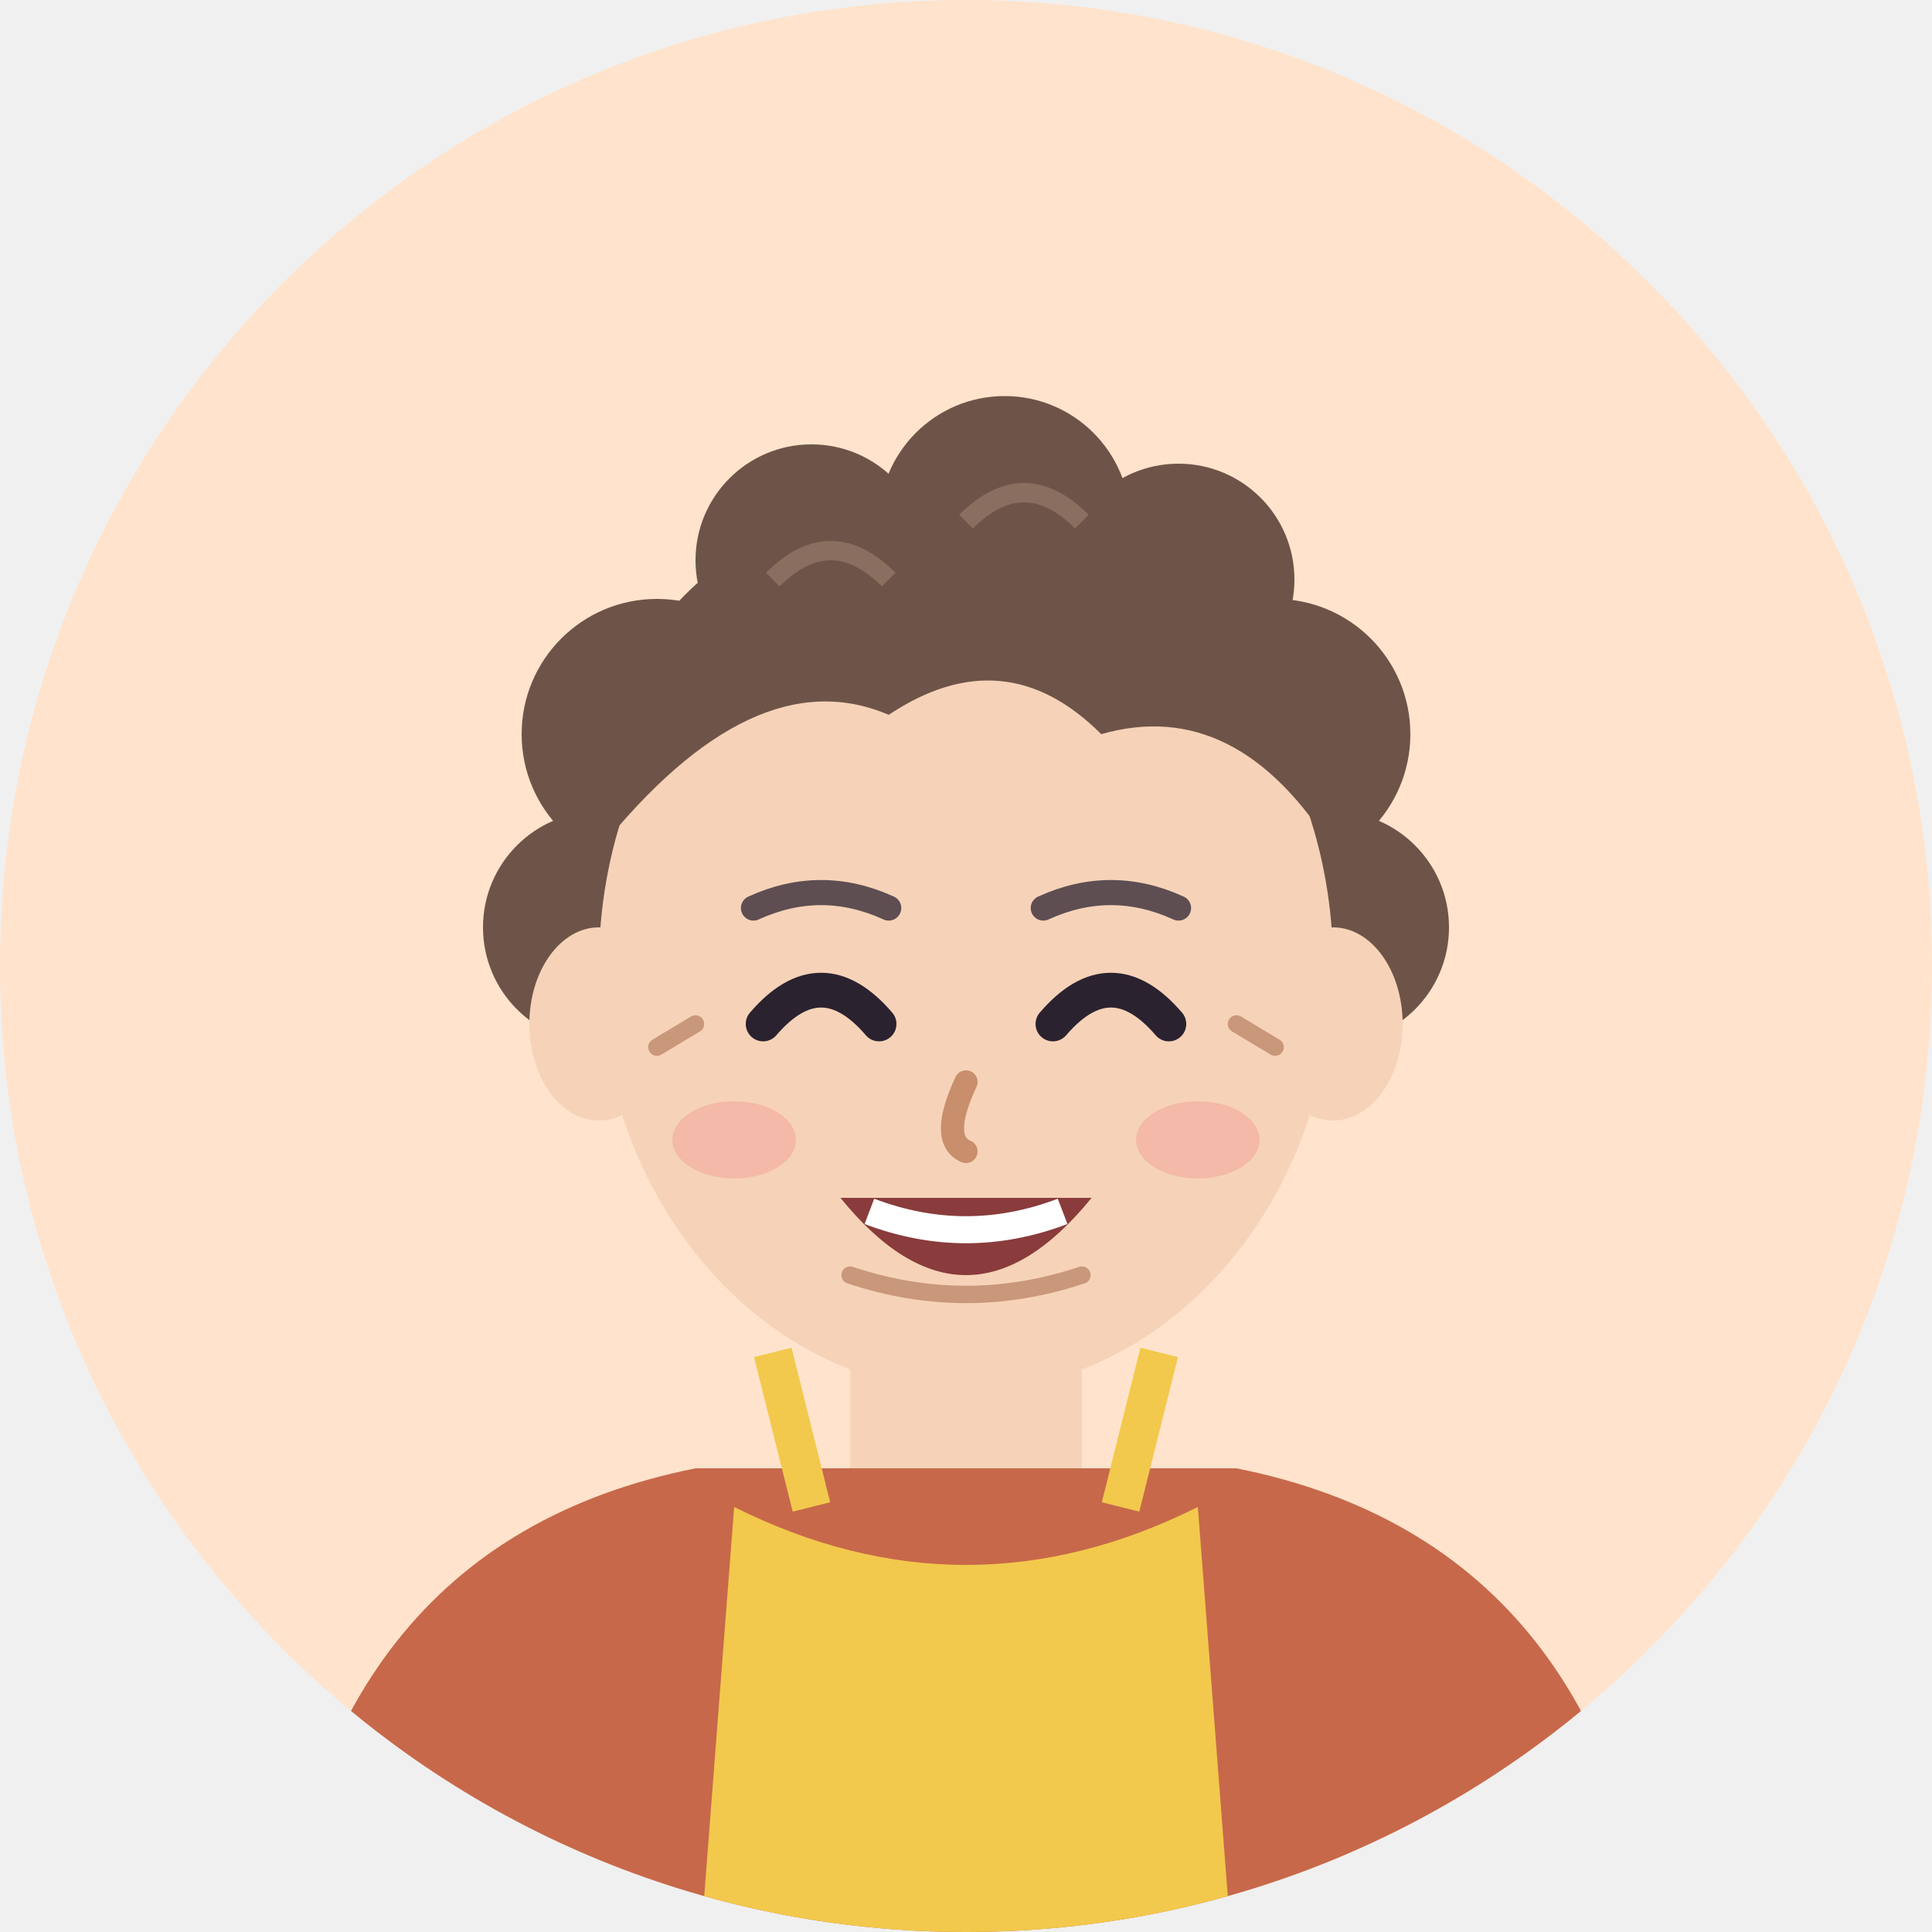
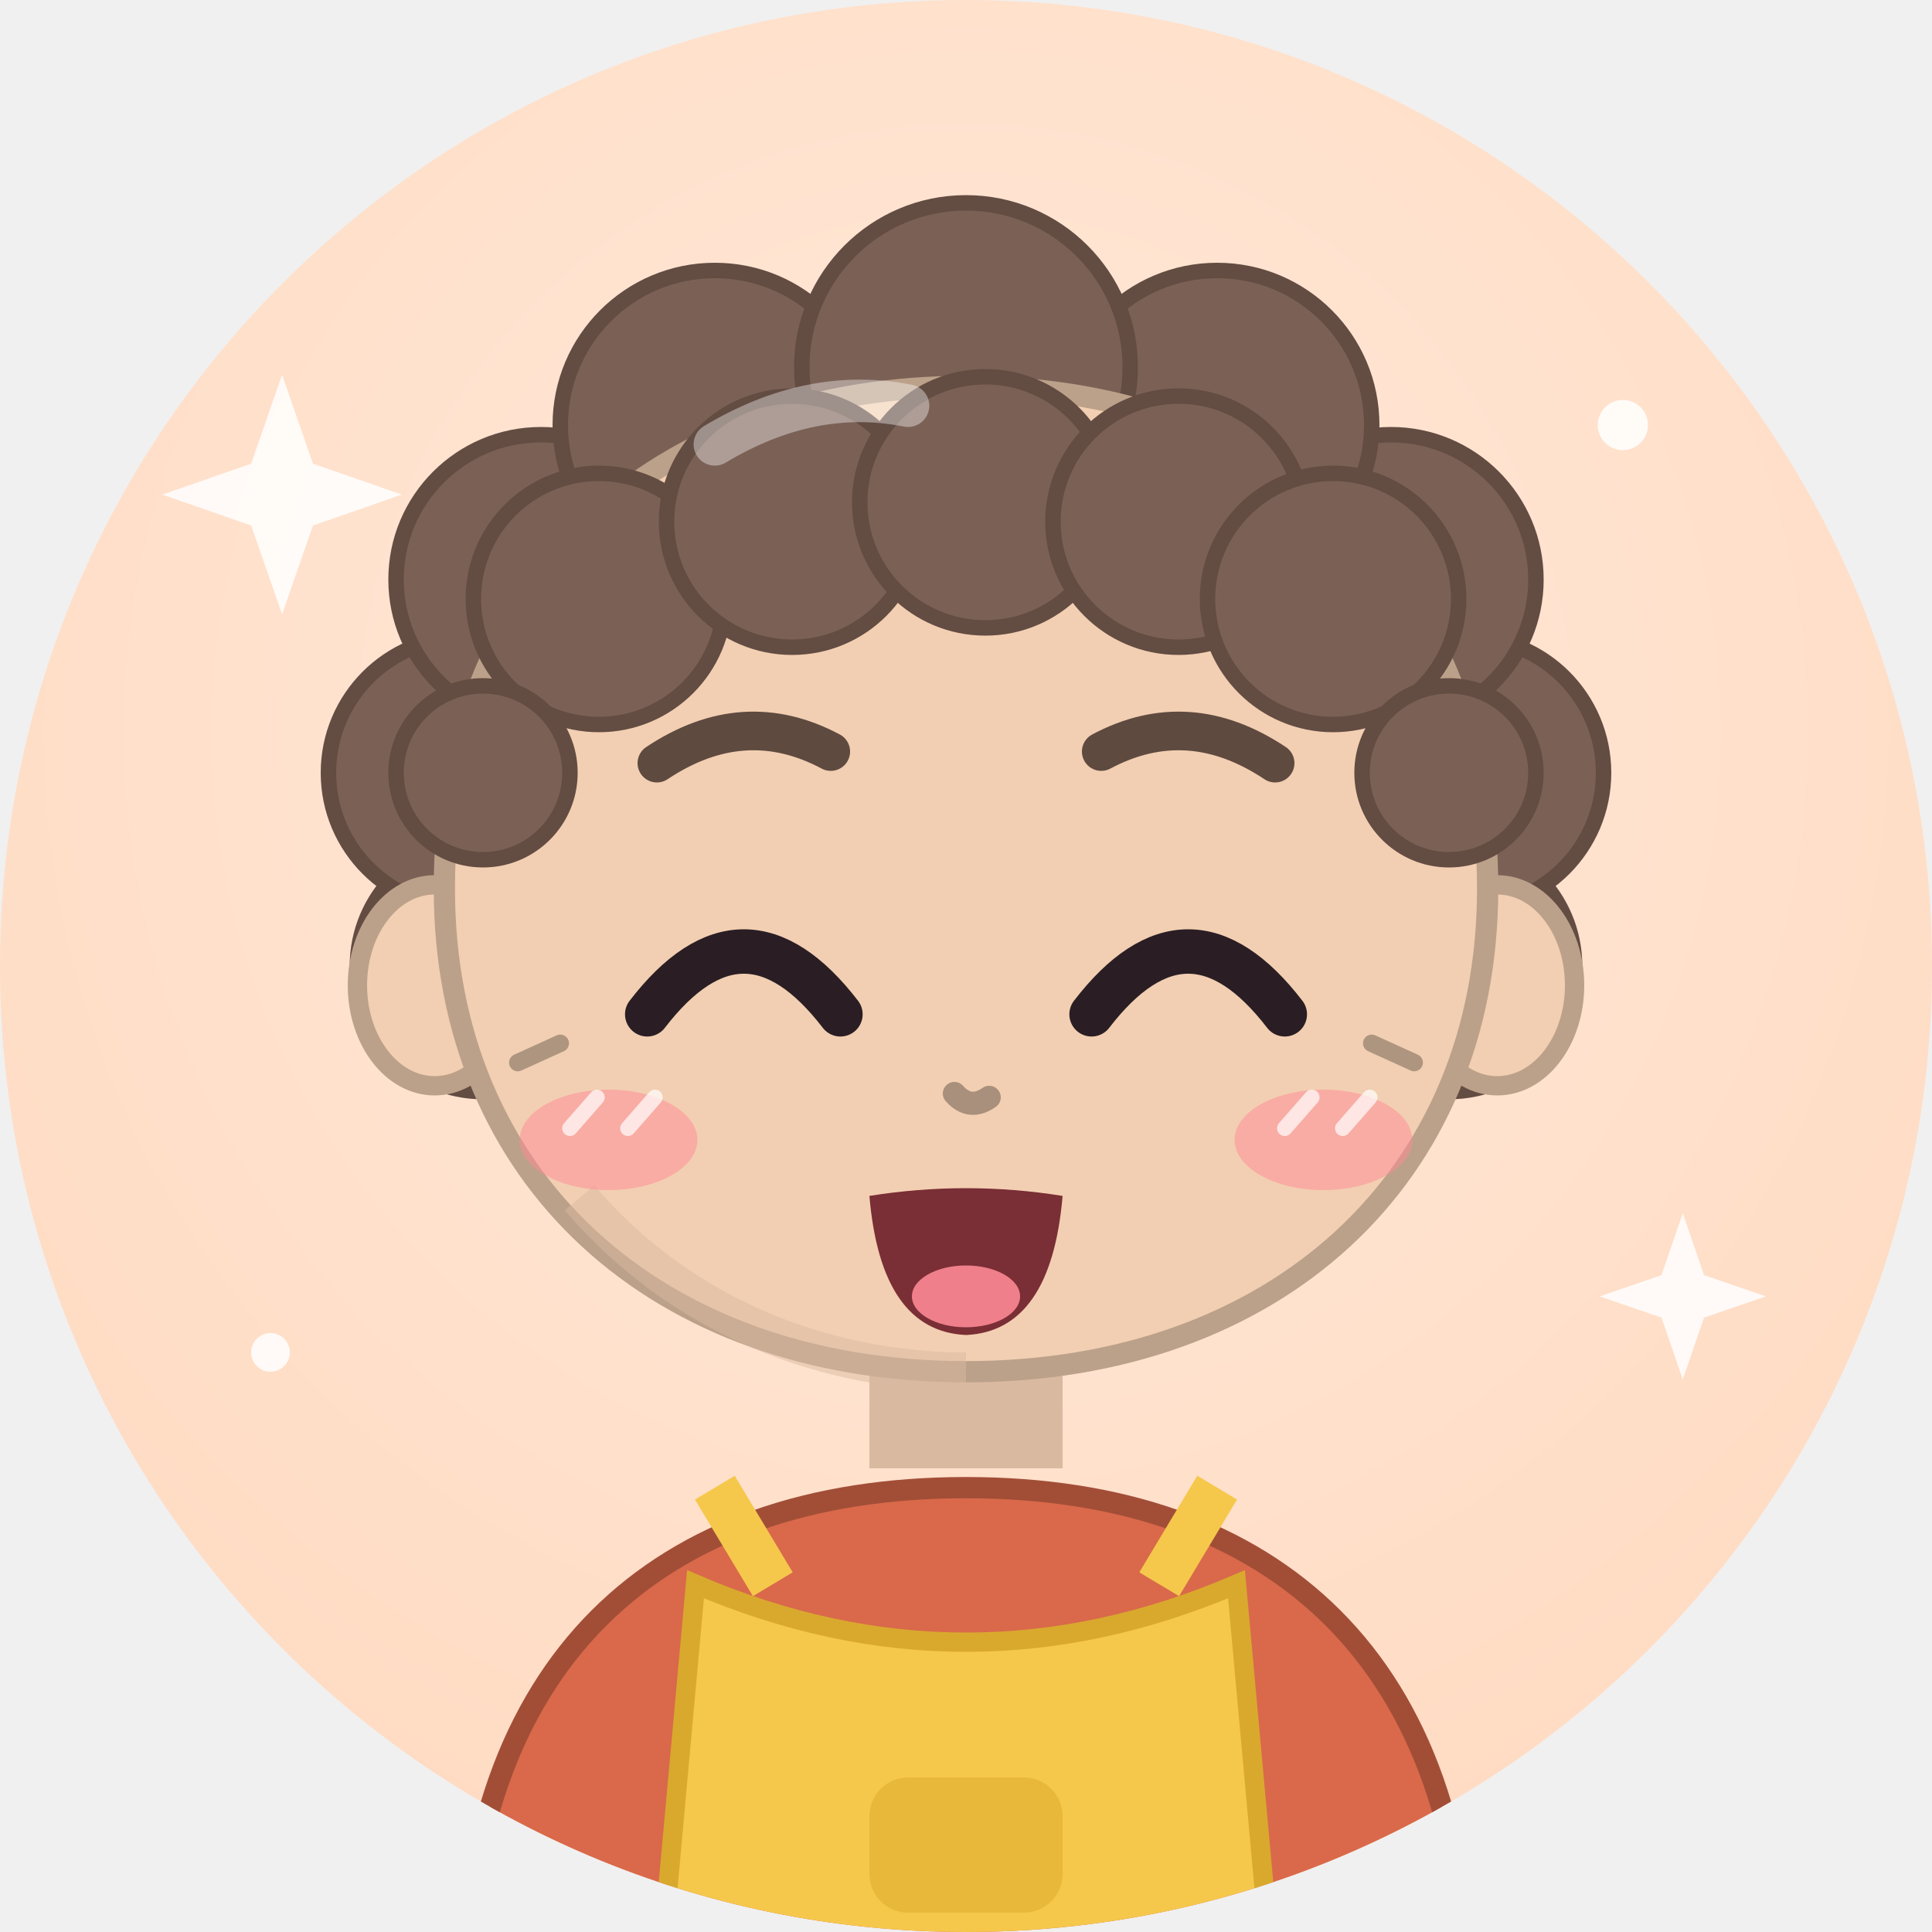
<svg xmlns="http://www.w3.org/2000/svg" viewBox="0 0 100 100" role="img" aria-label="keiko">
  <defs>
-     <clipPath id="c-keiko">
+     <clipPath id="c">
      <circle cx="50" cy="50" r="50" />
    </clipPath>
+     <radialGradient id="bg" cx="50%" cy="38%" r="70%">
+       <stop offset="0" stop-color="#ffeadb" />
+       <stop offset="1" stop-color="#ffd9bf" />
+     </radialGradient>
+     <linearGradient id="iris" x1="0" y1="0" x2="0" y2="1">
+       <stop offset="0" stop-color="#311f17" />
+       <stop offset=".6" stop-color="#5a3a2a" />
+       <stop offset="1" stop-color="#937e74" />
+     </linearGradient>
  </defs>
-   <g clip-path="url(#c-keiko)">
-     <rect width="100" height="100" fill="#ffe3cc" />
-     <rect x="44" y="66" width="12" height="12" fill="#f6d3b8" />
-     <path d="M14 104 Q16 80 36 76 L64 76 Q84 80 86 104Z" fill="#c7684a" />
-     <path d="M38 78 Q50 84 62 78 L64 104 L36 104Z" fill="#f2c94c" />
-     <path d="M42 78 L40 70 M58 78 L60 70" stroke="#f2c94c" stroke-width="2" />
-     <circle cx="34" cy="38" r="7" fill="#6e5448" />
-     <circle cx="66" cy="38" r="7" fill="#6e5448" />
-     <circle cx="31" cy="48" r="6" fill="#6e5448" />
-     <circle cx="69" cy="48" r="6" fill="#6e5448" />
-     <ellipse cx="31" cy="53" rx="3.6" ry="5" fill="#f6d3b8" />
-     <ellipse cx="69" cy="53" rx="3.6" ry="5" fill="#f6d3b8" />
-     <ellipse cx="50" cy="50" rx="19" ry="22" fill="#f6d3b8" />
-     <path d="M39.5 53 Q42.5 49.5 45.5 53M54.5 53 Q57.5 49.5 60.5 53" stroke="#2b2230" stroke-width="1.8" fill="none" stroke-linecap="round" />
-     <path d="M39 47 Q42.5 45.4 46 47M54 47 Q57.5 45.4 61 47" stroke="#2b2230" stroke-width="1.3" fill="none" stroke-linecap="round" opacity=".75" />
-     <path d="M50 56 q-1.4 3 0 3.6" stroke="#c98e6c" stroke-width="1.2" fill="none" stroke-linecap="round" />
-     <path d="M43.5 62 Q50 70 56.5 62Z" fill="#8a3b3b" />
-     <path d="M45 62.7 Q50 64.6 55 62.7" stroke="#fff" stroke-width="1.4" fill="none" />
-     <ellipse cx="38" cy="59" rx="3.2" ry="2" fill="#f08a8a" opacity=".35" />
-     <ellipse cx="62" cy="59" rx="3.2" ry="2" fill="#f08a8a" opacity=".35" />
-     <path d="M36 53 l-2 1.2M64 53 l2 1.2M44 66 q6 2 12 0" stroke="#b77d5f" stroke-width=".9" fill="none" stroke-linecap="round" opacity=".7" />
-     <path d="M31 44 Q31 26 50 26 Q69 26 69 44 Q64 36 57 38 Q52 33 46 37 Q39 34 31 44Z" fill="#6e5448" />
-     <circle cx="42" cy="29" r="6" fill="#6e5448" />
-     <circle cx="52" cy="27" r="6.5" fill="#6e5448" />
-     <circle cx="61" cy="30" r="6" fill="#6e5448" />
-     <path d="M40 30 q3 -3 6 0 M50 27 q3 -3 6 0" stroke="#8a6e60" stroke-width="1" fill="none" />
+   <g clip-path="url(#c)">
+     <rect width="100" height="100" fill="url(#bg)" />
+     <g fill="#fff" opacity="0.85">
+       <path d="M13 24 l1.6 -4.6 l1.6 4.6 l4.6 1.6 l-4.6 1.6 l-1.6 4.6 l-1.6 -4.6 l-4.6 -1.6Z" />
+       <path d="M86 66 l1.1 -3.2 l1.1 3.2 l3.2 1.1 l-3.2 1.1 l-1.1 3.2 l-1.1 -3.2 l-3.2 -1.1Z" />
+       <circle cx="84" cy="22" r="1.3" />
+       <circle cx="14" cy="70" r="1" />
+     </g>
+     <circle cx="25" cy="50" r="6.5" fill="#7b6155" stroke="#634c42" stroke-width=".8" />
+     <circle cx="75" cy="50" r="6.5" fill="#7b6155" stroke="#634c42" stroke-width=".8" />
+     <circle cx="24" cy="40" r="7" fill="#7b6155" stroke="#634c42" stroke-width=".8" />
+     <circle cx="76" cy="40" r="7" fill="#7b6155" stroke="#634c42" stroke-width=".8" />
+     <circle cx="28" cy="30" r="7.5" fill="#7b6155" stroke="#634c42" stroke-width=".8" />
+     <circle cx="72" cy="30" r="7.5" fill="#7b6155" stroke="#634c42" stroke-width=".8" />
+     <circle cx="37" cy="22" r="8" fill="#7b6155" stroke="#634c42" stroke-width=".8" />
+     <circle cx="63" cy="22" r="8" fill="#7b6155" stroke="#634c42" stroke-width=".8" />
+     <circle cx="50" cy="19" r="8.5" fill="#7b6155" stroke="#634c42" stroke-width=".8" />
+     <rect x="45" y="66" width="10" height="10" fill="#d9baa0" />
+     <path d="M24 104 C24 86 34 77 50 77 C66 77 76 86 76 104Z" fill="#d9694a" stroke="#a24e37" stroke-width="1.1" />
+     <path d="M36 82 Q50 88 64 82 L66 104 L34 104Z" fill="#f5c84c" stroke="#d9a92e" stroke-width="1" />
+     <path d="M40 82 L37 77 M60 82 L63 77" stroke="#f5c84c" stroke-width="2.4" />
+     <rect x="45" y="92" width="10" height="7" rx="2" fill="#e8b83a" />
+     <ellipse cx="22.5" cy="51" rx="4" ry="5.2" fill="#f2cfb2" stroke="#bca18a" stroke-width="1" />
+     <ellipse cx="77.5" cy="51" rx="4" ry="5.2" fill="#f2cfb2" stroke="#bca18a" stroke-width="1" />
+     <path d="M23 46 C23 29 35 20 50 20 C65 20 77 29 77 46 C77 61 66 71 50 71 C34 71 23 61 23 46Z" fill="#f2cfb2" stroke="#bca18a" stroke-width="1.1" />
+     <path d="M30 62 C36 69 44 71 50 71" stroke="#d9baa0" stroke-width="2" fill="none" opacity=".5" />
+     <g fill="#7b6155" stroke="#634c42" stroke-width=".8">
+       <circle cx="31" cy="31" r="6.5" />
+       <circle cx="41" cy="27" r="6.5" />
+       <circle cx="51" cy="26" r="6.5" />
+       <circle cx="61" cy="27" r="6.5" />
+       <circle cx="69" cy="31" r="6.5" />
+       <circle cx="25" cy="40" r="4.5" />
+       <circle cx="75" cy="40" r="4.5" />
+     </g>
+     <path d="M37 23 Q42 20 47 21" stroke="#fff" stroke-width="2.2" fill="none" stroke-linecap="round" opacity=".38" />
+     <path d="M33.5 52.5 Q38.5 46 43.5 52.5" stroke="#2a1e24" stroke-width="2.3" fill="none" stroke-linecap="round" />
+     <path d="M56.5 52.5 Q61.5 46 66.5 52.5" stroke="#2a1e24" stroke-width="2.3" fill="none" stroke-linecap="round" />
+     <path d="M34.0 39.5 Q38.5 36.5 43.0 38.9 M57.0 38.9 Q61.5 36.5 66.0 39.5" stroke="#5f4a40" stroke-width="2" fill="none" stroke-linecap="round" />
+     <path d="M49.4 56.6 q.8 .9 1.8 .2" stroke="#a9907c" stroke-width="1.2" fill="none" stroke-linecap="round" />
+     <path d="M45 61.9 Q50 61.1 55 61.9 Q54.4 68.9 50 69.1 Q45.6 68.9 45 61.9Z" fill="#7a2e35" />
+     <ellipse cx="50" cy="67.1" rx="2.8" ry="1.6" fill="#ef7f8a" />
+     <ellipse cx="31.5" cy="59" rx="4.6" ry="2.6" fill="#ff8a95" opacity="0.5" />
+     <ellipse cx="68.5" cy="59" rx="4.6" ry="2.6" fill="#ff8a95" opacity="0.5" />
+     <path d="M29.5 58.4 l1.4 -1.6 M32.5 58.4 l1.4 -1.6 M66.5 58.4 l1.4 -1.6 M69.5 58.4 l1.4 -1.6" stroke="#fff" stroke-width=".8" stroke-linecap="round" opacity=".7" />
+     <path d="M29 54 l-2.2 1 M71 54 l2.2 1" stroke="#ae9580" stroke-width=".9" stroke-linecap="round" />
  </g>
</svg>
